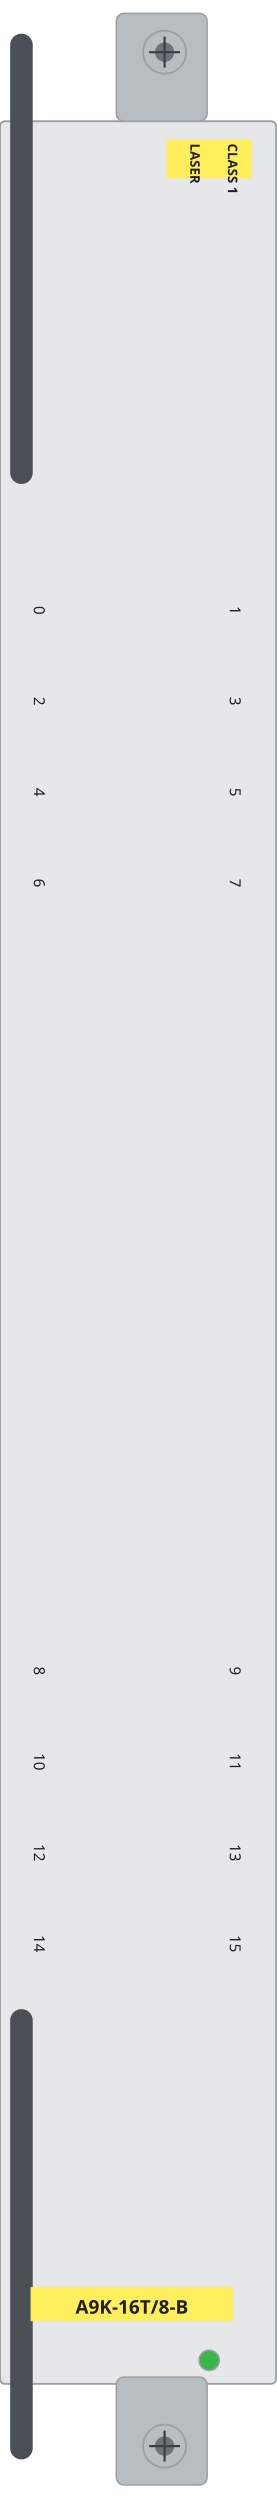
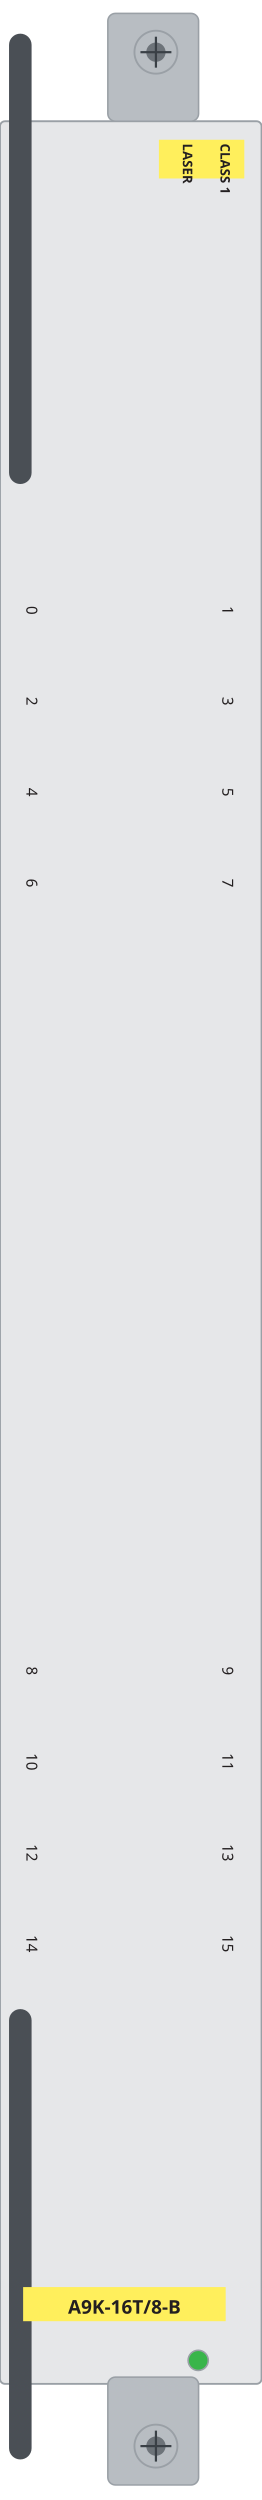
- <svg xmlns="http://www.w3.org/2000/svg" width="43.7mm" height="395.7mm" viewBox="0 0 43.7 395.7">
-   <rect id="plate" x="0" y="19.19" width="43.7" height="358.13" rx="0.8" fill="#e6e7e9" stroke="#9aa0a6" stroke-width="0.3" />
-   <rect id="ejector-top" x="18.42" y="2.12" width="14.36" height="17.07" rx="1.2" fill="#b8bdc2" stroke="#9aa0a6" stroke-width="0.25" />
-   <rect id="lever-top" x="1.61" y="5.33" width="3.57" height="71.28" rx="1.78" fill="#4a4f55" />
+ <svg xmlns="http://www.w3.org/2000/svg" width="41.4mm" height="395.7mm" viewBox="0 0 41.4 395.7">
+   <rect id="plate" x="0" y="19.19" width="41.4" height="358.13" rx="0.8" fill="#e6e7e9" stroke="#9aa0a6" stroke-width="0.3" />
+   <rect id="ejector-top" x="17.07" y="2.12" width="14.36" height="17.07" rx="1.2" fill="#b8bdc2" stroke="#9aa0a6" stroke-width="0.25" />
+   <rect id="lever-top" x="1.43" y="5.33" width="3.57" height="71.28" rx="1.78" fill="#4a4f55" />
  <g id="screw-top">
-     <circle cx="26.05" cy="8.26" r="3.4" fill="#b8bdc2" stroke="#9aa0a6" stroke-width="0.3" />
-     <circle cx="26.05" cy="8.26" r="1.53" fill="#6d7379" />
-     <path d="M 23.6 8.26 H 28.5 M 26.05 5.81 V 10.71" stroke="#3a4046" stroke-width="0.35" fill="none" />
+     <circle cx="24.68" cy="8.26" r="3.4" fill="#b8bdc2" stroke="#9aa0a6" stroke-width="0.3" />
+     <circle cx="24.68" cy="8.26" r="1.53" fill="#6d7379" />
+     <path d="M 22.23 8.26 H 27.13 M 24.68 5.81 V 10.71" stroke="#3a4046" stroke-width="0.35" fill="none" />
  </g>
-   <rect id="ejector-bot" x="18.42" y="376.25" width="14.36" height="17.07" rx="1.2" fill="#b8bdc2" stroke="#9aa0a6" stroke-width="0.25" />
-   <rect id="lever-bot" x="1.61" y="318.0" width="3.57" height="71.28" rx="1.78" fill="#4a4f55" />
+   <rect id="ejector-bot" x="17.07" y="376.25" width="14.36" height="17.07" rx="1.2" fill="#b8bdc2" stroke="#9aa0a6" stroke-width="0.25" />
+   <rect id="lever-bot" x="1.43" y="318" width="3.57" height="71.28" rx="1.78" fill="#4a4f55" />
  <g id="screw-bot">
-     <circle cx="26.05" cy="387.17" r="3.4" fill="#b8bdc2" stroke="#9aa0a6" stroke-width="0.3" />
-     <circle cx="26.05" cy="387.17" r="1.53" fill="#6d7379" />
-     <path d="M 23.6 387.17 H 28.5 M 26.05 384.72 V 389.62" stroke="#3a4046" stroke-width="0.35" fill="none" />
+     <circle cx="24.68" cy="387.17" r="3.4" fill="#b8bdc2" stroke="#9aa0a6" stroke-width="0.3" />
+     <circle cx="24.68" cy="387.17" r="1.53" fill="#6d7379" />
+     <path d="M 22.23 387.17 H 27.13 M 24.68 384.72 V 389.62" stroke="#3a4046" stroke-width="0.35" fill="none" />
  </g>
  <g id="silkscreen">
-     <text x="5.36" y="96.6" transform="rotate(90 5.36 96.6)" font-family="sans-serif" font-size="2.4" text-anchor="middle" fill="#231f20">0</text>
-     <text x="36.37" y="96.6" transform="rotate(90 36.37 96.6)" font-family="sans-serif" font-size="2.4" text-anchor="middle" fill="#231f20">1</text>
-     <text x="5.36" y="110.98" transform="rotate(90 5.36 110.98)" font-family="sans-serif" font-size="2.4" text-anchor="middle" fill="#231f20">2</text>
-     <text x="36.37" y="110.98" transform="rotate(90 36.37 110.98)" font-family="sans-serif" font-size="2.4" text-anchor="middle" fill="#231f20">3</text>
-     <text x="5.36" y="125.38" transform="rotate(90 5.36 125.38)" font-family="sans-serif" font-size="2.4" text-anchor="middle" fill="#231f20">4</text>
-     <text x="36.37" y="125.38" transform="rotate(90 36.37 125.38)" font-family="sans-serif" font-size="2.4" text-anchor="middle" fill="#231f20">5</text>
-     <text x="5.36" y="139.76" transform="rotate(90 5.36 139.76)" font-family="sans-serif" font-size="2.4" text-anchor="middle" fill="#231f20">6</text>
-     <text x="36.37" y="139.76" transform="rotate(90 36.37 139.76)" font-family="sans-serif" font-size="2.4" text-anchor="middle" fill="#231f20">7</text>
-     <text x="5.36" y="264.46" transform="rotate(90 5.36 264.46)" font-family="sans-serif" font-size="2.4" text-anchor="middle" fill="#231f20">8</text>
-     <text x="36.37" y="264.46" transform="rotate(90 36.37 264.46)" font-family="sans-serif" font-size="2.4" text-anchor="middle" fill="#231f20">9</text>
-     <text x="5.36" y="278.85" transform="rotate(90 5.36 278.85)" font-family="sans-serif" font-size="2.4" text-anchor="middle" fill="#231f20">10</text>
-     <text x="36.37" y="278.85" transform="rotate(90 36.37 278.85)" font-family="sans-serif" font-size="2.4" text-anchor="middle" fill="#231f20">11</text>
-     <text x="5.36" y="293.25" transform="rotate(90 5.36 293.25)" font-family="sans-serif" font-size="2.4" text-anchor="middle" fill="#231f20">12</text>
-     <text x="36.37" y="293.25" transform="rotate(90 36.37 293.25)" font-family="sans-serif" font-size="2.4" text-anchor="middle" fill="#231f20">13</text>
-     <text x="5.36" y="307.64" transform="rotate(90 5.36 307.64)" font-family="sans-serif" font-size="2.4" text-anchor="middle" fill="#231f20">14</text>
-     <text x="36.37" y="307.64" transform="rotate(90 36.37 307.64)" font-family="sans-serif" font-size="2.4" text-anchor="middle" fill="#231f20">15</text>
-     <rect x="26.33" y="22.12" width="13.52" height="6.13" fill="#ffef5c" />
-     <text x="36.07" y="22.72" transform="rotate(90 36.07 22.72)" font-family="sans-serif" font-size="2.1" font-weight="bold" fill="#231f20">CLASS 1</text>
-     <text x="30.12" y="22.72" transform="rotate(90 30.12 22.72)" font-family="sans-serif" font-size="2.1" font-weight="bold" fill="#231f20">LASER</text>
-     <rect x="4.84" y="362.0" width="32.06" height="5.4" fill="#ffef5c" />
-     <text x="20.87" y="366.21" font-family="sans-serif" font-size="3.0" font-weight="bold" text-anchor="middle" fill="#231f20">A9K-16T/8-B</text>
+     <text x="4.18" y="96.6" transform="rotate(90 4.18 96.6)" font-family="sans-serif" font-size="2.4" text-anchor="middle" fill="#231f20">0</text>
+     <text x="35.19" y="96.6" transform="rotate(90 35.19 96.6)" font-family="sans-serif" font-size="2.4" text-anchor="middle" fill="#231f20">1</text>
+     <text x="4.18" y="110.98" transform="rotate(90 4.18 110.98)" font-family="sans-serif" font-size="2.4" text-anchor="middle" fill="#231f20">2</text>
+     <text x="35.19" y="110.98" transform="rotate(90 35.19 110.98)" font-family="sans-serif" font-size="2.4" text-anchor="middle" fill="#231f20">3</text>
+     <text x="4.18" y="125.38" transform="rotate(90 4.18 125.38)" font-family="sans-serif" font-size="2.4" text-anchor="middle" fill="#231f20">4</text>
+     <text x="35.19" y="125.38" transform="rotate(90 35.19 125.38)" font-family="sans-serif" font-size="2.4" text-anchor="middle" fill="#231f20">5</text>
+     <text x="4.18" y="139.76" transform="rotate(90 4.18 139.76)" font-family="sans-serif" font-size="2.4" text-anchor="middle" fill="#231f20">6</text>
+     <text x="35.19" y="139.76" transform="rotate(90 35.19 139.76)" font-family="sans-serif" font-size="2.4" text-anchor="middle" fill="#231f20">7</text>
+     <text x="4.18" y="264.46" transform="rotate(90 4.18 264.46)" font-family="sans-serif" font-size="2.4" text-anchor="middle" fill="#231f20">8</text>
+     <text x="35.19" y="264.46" transform="rotate(90 35.19 264.46)" font-family="sans-serif" font-size="2.4" text-anchor="middle" fill="#231f20">9</text>
+     <text x="4.18" y="278.85" transform="rotate(90 4.18 278.85)" font-family="sans-serif" font-size="2.4" text-anchor="middle" fill="#231f20">10</text>
+     <text x="35.19" y="278.85" transform="rotate(90 35.19 278.85)" font-family="sans-serif" font-size="2.4" text-anchor="middle" fill="#231f20">11</text>
+     <text x="4.18" y="293.25" transform="rotate(90 4.18 293.25)" font-family="sans-serif" font-size="2.4" text-anchor="middle" fill="#231f20">12</text>
+     <text x="35.19" y="293.25" transform="rotate(90 35.19 293.25)" font-family="sans-serif" font-size="2.4" text-anchor="middle" fill="#231f20">13</text>
+     <text x="4.18" y="307.64" transform="rotate(90 4.18 307.64)" font-family="sans-serif" font-size="2.4" text-anchor="middle" fill="#231f20">14</text>
+     <text x="35.19" y="307.64" transform="rotate(90 35.19 307.64)" font-family="sans-serif" font-size="2.4" text-anchor="middle" fill="#231f20">15</text>
+     <rect x="25.15" y="22.12" width="13.52" height="6.13" fill="#ffef5c" />
+     <text x="34.89" y="22.72" transform="rotate(90 34.89 22.72)" font-family="sans-serif" font-size="2.1" font-weight="bold" fill="#231f20">CLASS 1</text>
+     <text x="28.94" y="22.72" transform="rotate(90 28.94 22.72)" font-family="sans-serif" font-size="2.1" font-weight="bold" fill="#231f20">LASER</text>
+     <rect x="3.66" y="362" width="32.06" height="5.4" fill="#ffef5c" />
+     <text x="19.69" y="366.21" font-family="sans-serif" font-size="3.0" font-weight="bold" text-anchor="middle" fill="#231f20">A9K-16T/8-B</text>
  </g>
-   <circle id="status" cx="33.11" cy="373.6" r="1.6" fill="var(--led-color, #39b54a)" stroke="#9aa0a6" stroke-width="0.25" />
+   <circle id="status" cx="31.37" cy="373.6" r="1.6" fill="var(--led-color, #39b54a)" stroke="#9aa0a6" stroke-width="0.25" />
</svg>
